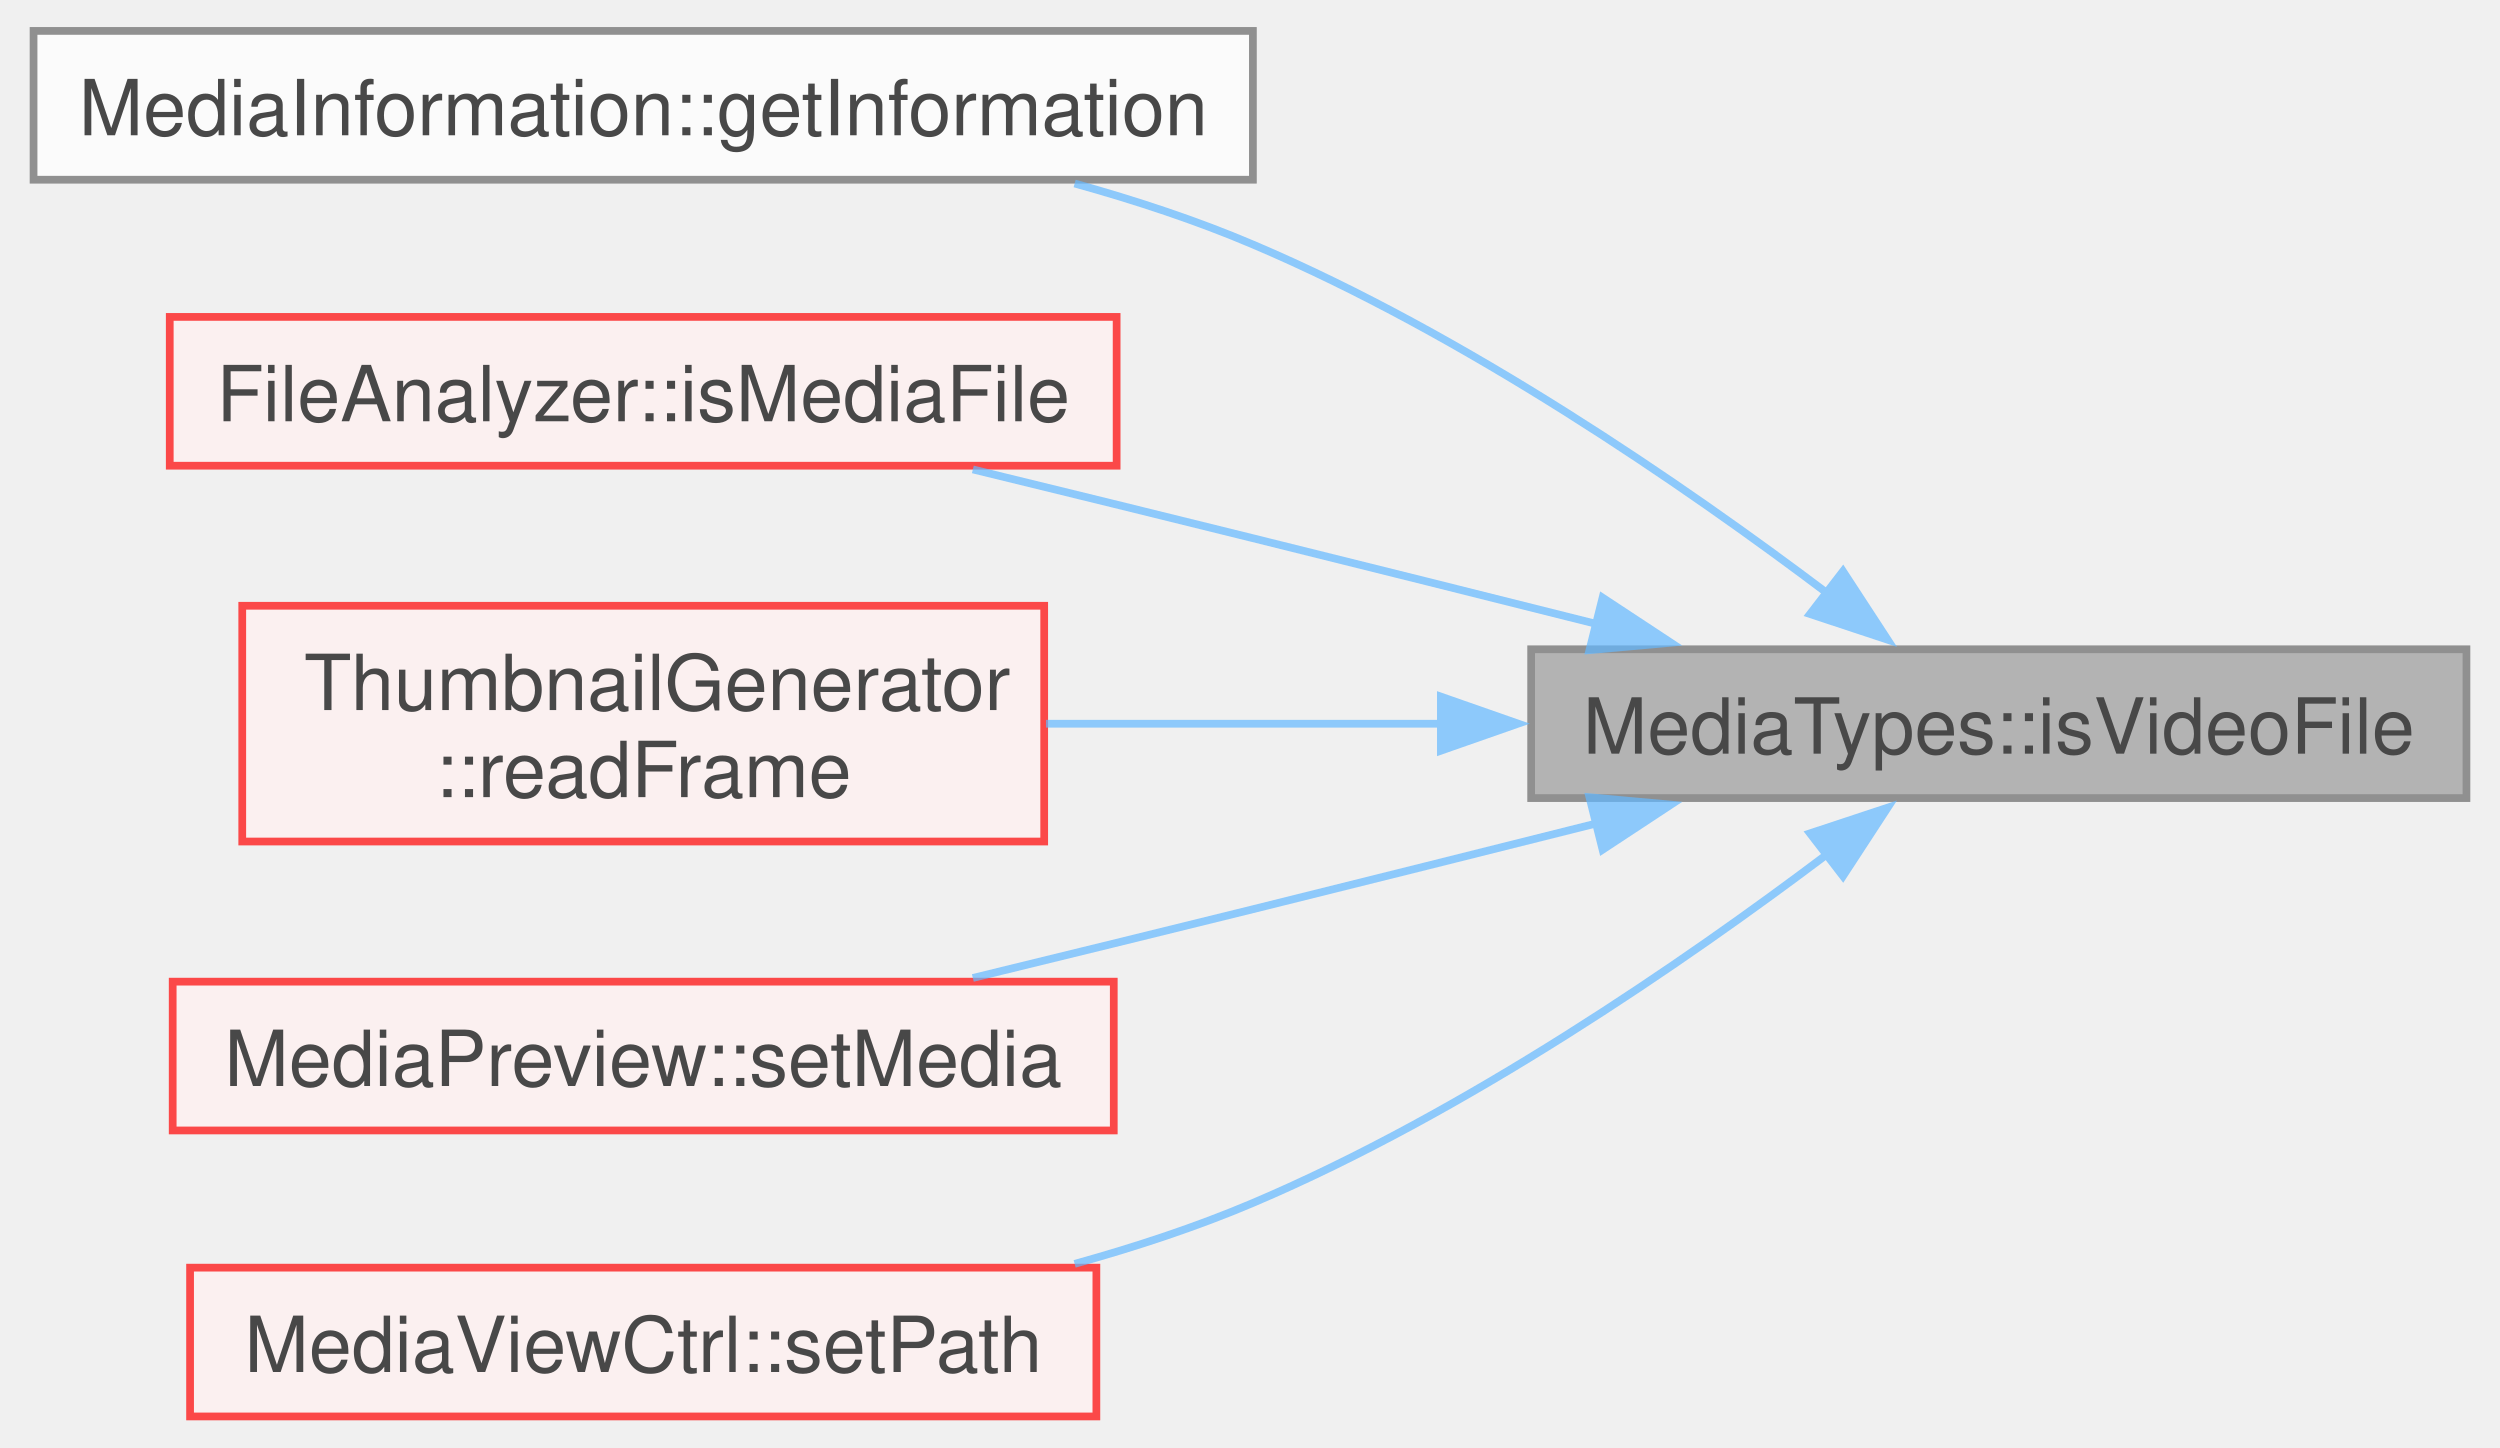
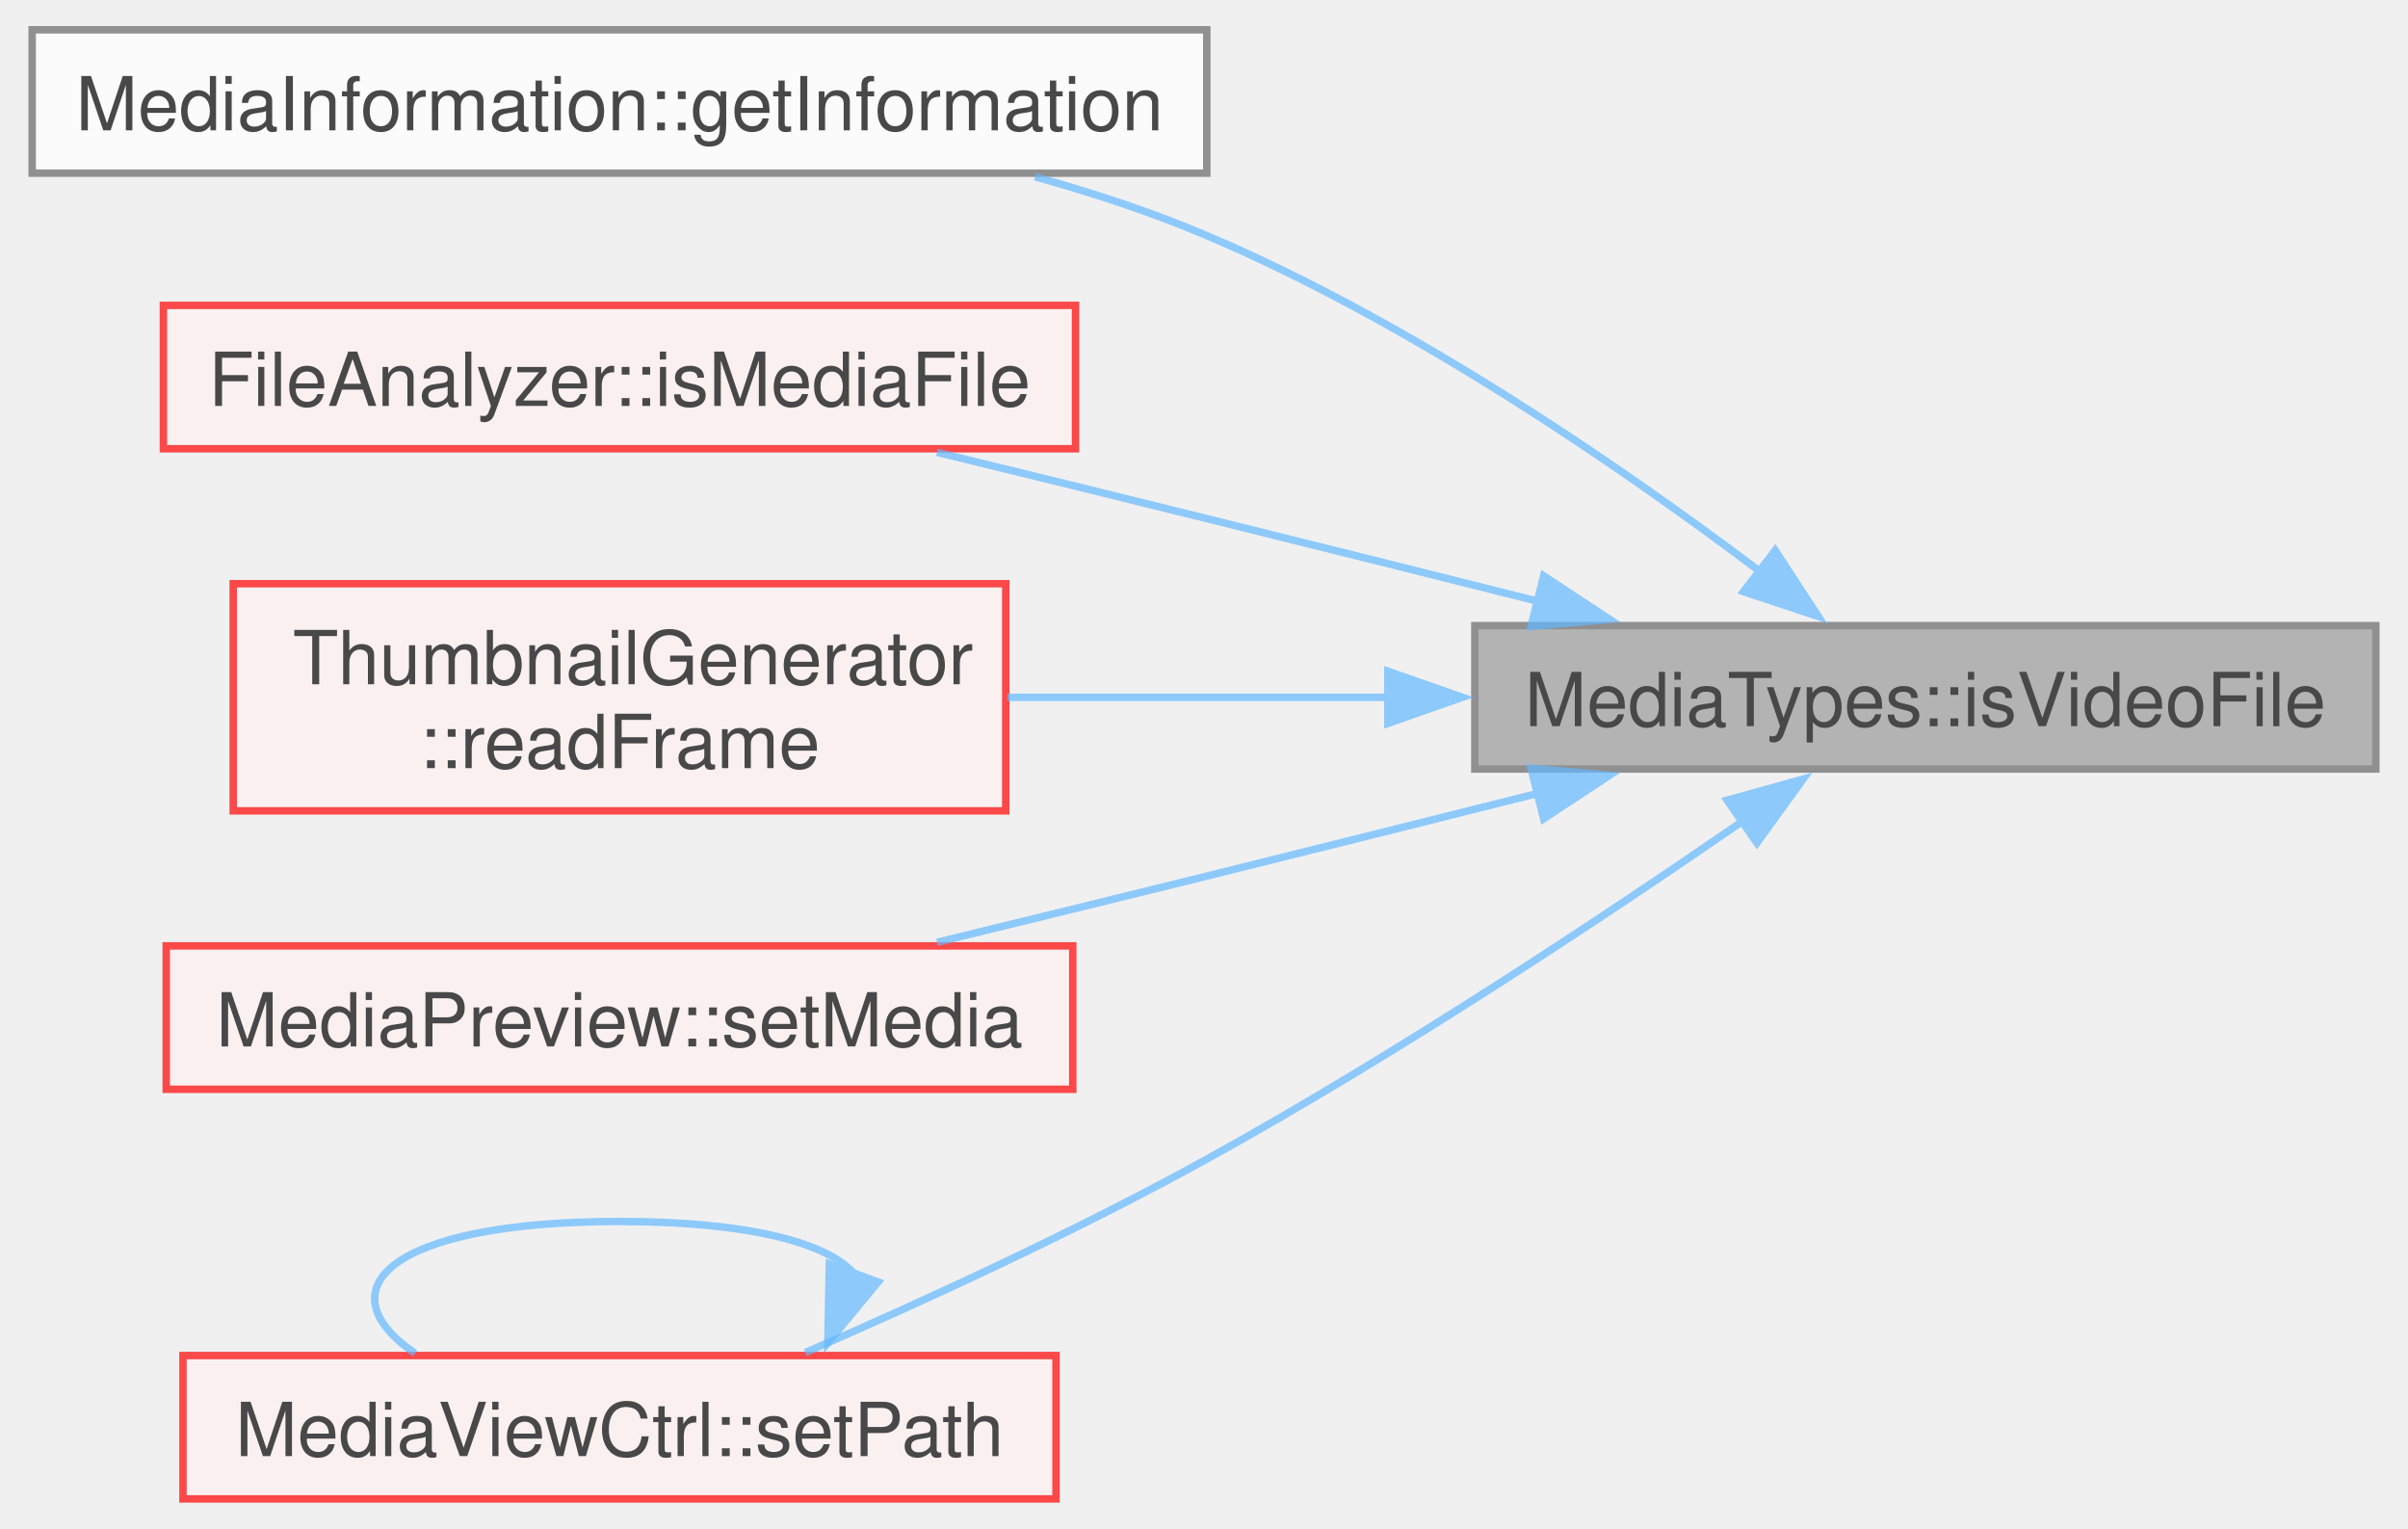
- <svg xmlns="http://www.w3.org/2000/svg" xmlns:xlink="http://www.w3.org/1999/xlink" width="323pt" height="187pt" viewBox="0.00 0.00 322.75 187.25">
+ <svg xmlns="http://www.w3.org/2000/svg" xmlns:xlink="http://www.w3.org/1999/xlink" width="323pt" height="205pt" viewBox="0.00 0.00 322.75 205.25">
  <svg id="main" version="1.1" xml:space="preserve">
    <style type="text/css">
.node, .edge {opacity: 0.7;}
.node.selected, .edge.selected {opacity: 1;}
.edge:hover path { stroke: red; }
.edge:hover polygon { stroke: red; fill: red; }
</style>
    <svg id="graph" class="graph">
-       <g id="graph0" class="graph" transform="scale(1 1) rotate(0) translate(4 183.25)">
+       <g id="graph0" class="graph" transform="scale(1 1) rotate(0) translate(4 201.25)">
        <g id="Node000001" class="node">
          <g id="a_Node000001">
            <a xlink:title=" ">
-               <polygon fill="#999999" stroke="#666666" points="314.75,-99.25 193.75,-99.25 193.75,-80 314.75,-80 314.75,-99.25" />
-               <text text-anchor="middle" x="254.25" y="-85.75" font-family="Helvetica,sans-Serif" font-size="10.00">MediaTypes::isVideoFile</text>
+               <polygon fill="#999999" stroke="#666666" points="314.75,-117.25 193.75,-117.25 193.75,-98 314.75,-98 314.75,-117.25" />
+               <text text-anchor="middle" x="254.25" y="-103.75" font-family="Helvetica,sans-Serif" font-size="10.00">MediaTypes::isVideoFile</text>
            </a>
          </g>
        </g>
        <g id="Node000002" class="node">
          <g id="a_Node000002">
            <a xlink:href="../../d8/d50/class_media_information.html#aab77a8cbe906790ee43dcec11d6ebe18" target="_top" xlink:title=" ">
-               <polygon fill="white" stroke="#666666" points="157.75,-179.25 0,-179.25 0,-160 157.75,-160 157.75,-179.25" />
-               <text text-anchor="middle" x="78.88" y="-165.75" font-family="Helvetica,sans-Serif" font-size="10.00">MediaInformation::getInformation</text>
+               <polygon fill="white" stroke="#666666" points="157.75,-197.25 0,-197.25 0,-178 157.75,-178 157.75,-197.25" />
+               <text text-anchor="middle" x="78.88" y="-183.75" font-family="Helvetica,sans-Serif" font-size="10.00">MediaInformation::getInformation</text>
            </a>
          </g>
        </g>
        <g id="edge1_Node000001_Node000002" class="edge">
          <g id="a_edge1_Node000001_Node000002">
            <a xlink:title=" ">
-               <path fill="none" stroke="#63b8ff" d="M232.05,-106.51C213.47,-120.52 185.2,-139.97 157.75,-151.62 150.47,-154.72 142.57,-157.32 134.69,-159.51" />
-               <polygon fill="#63b8ff" stroke="#63b8ff" points="234.09,-109.35 239.88,-100.48 229.82,-103.81 234.09,-109.35" />
+               <path fill="none" stroke="#63b8ff" d="M232.05,-124.51C213.47,-138.52 185.2,-157.97 157.75,-169.62 150.47,-172.72 142.57,-175.32 134.69,-177.51" />
+               <polygon fill="#63b8ff" stroke="#63b8ff" points="234.09,-127.35 239.88,-118.48 229.82,-121.81 234.09,-127.35" />
            </a>
          </g>
        </g>
        <g id="Node000003" class="node">
          <g id="a_Node000003">
            <a xlink:href="../../de/db8/class_file_analyzer.html#a004f88967bb5ec6246d12cacc1ff8354" target="_top" xlink:title=" ">
-               <polygon fill="#fff0f0" stroke="red" points="140.12,-142.25 17.62,-142.25 17.62,-123 140.12,-123 140.12,-142.25" />
-               <text text-anchor="middle" x="78.88" y="-128.75" font-family="Helvetica,sans-Serif" font-size="10.00">FileAnalyzer::isMediaFile</text>
+               <polygon fill="#fff0f0" stroke="red" points="140.12,-160.25 17.62,-160.25 17.62,-141 140.12,-141 140.12,-160.25" />
+               <text text-anchor="middle" x="78.88" y="-146.75" font-family="Helvetica,sans-Serif" font-size="10.00">FileAnalyzer::isMediaFile</text>
            </a>
          </g>
        </g>
        <g id="edge2_Node000001_Node000003" class="edge">
          <g id="a_edge2_Node000001_Node000003">
            <a xlink:title=" ">
-               <path fill="none" stroke="#63b8ff" d="M202.54,-102.44C188.08,-106.07 172.3,-110.02 157.75,-113.62 146,-116.54 133.24,-119.66 121.52,-122.52" />
-               <polygon fill="#63b8ff" stroke="#63b8ff" points="202.99,-105.93 211.84,-100.1 201.29,-99.14 202.99,-105.93" />
+               <path fill="none" stroke="#63b8ff" d="M202.54,-120.44C188.08,-124.07 172.3,-128.02 157.75,-131.62 146,-134.54 133.24,-137.66 121.52,-140.52" />
+               <polygon fill="#63b8ff" stroke="#63b8ff" points="202.99,-123.93 211.84,-118.1 201.29,-117.14 202.99,-123.93" />
            </a>
          </g>
        </g>
        <g id="Node000005" class="node">
          <g id="a_Node000005">
            <a xlink:href="../../d7/d27/class_thumbnail_generator.html#ac140a6ac8e145da51818e8bc6ae4e97c" target="_top" xlink:title=" ">
-               <polygon fill="#fff0f0" stroke="red" points="130.75,-104.88 27,-104.88 27,-74.38 130.75,-74.38 130.75,-104.88" />
-               <text text-anchor="start" x="35" y="-91.38" font-family="Helvetica,sans-Serif" font-size="10.00">ThumbnailGenerator</text>
-               <text text-anchor="middle" x="78.88" y="-80.12" font-family="Helvetica,sans-Serif" font-size="10.00">::readFrame</text>
+               <polygon fill="#fff0f0" stroke="red" points="130.75,-122.88 27,-122.88 27,-92.38 130.75,-92.38 130.75,-122.88" />
+               <text text-anchor="start" x="35" y="-109.38" font-family="Helvetica,sans-Serif" font-size="10.00">ThumbnailGenerator</text>
+               <text text-anchor="middle" x="78.88" y="-98.12" font-family="Helvetica,sans-Serif" font-size="10.00">::readFrame</text>
            </a>
          </g>
        </g>
        <g id="edge3_Node000001_Node000005" class="edge">
          <g id="a_edge3_Node000001_Node000005">
            <a xlink:title=" ">
-               <path fill="none" stroke="#63b8ff" d="M182.42,-89.62C165.19,-89.62 147.09,-89.62 130.98,-89.62" />
-               <polygon fill="#63b8ff" stroke="#63b8ff" points="182.07,-93.13 192.07,-89.63 182.07,-86.13 182.07,-93.13" />
+               <path fill="none" stroke="#63b8ff" d="M182.42,-107.62C165.19,-107.62 147.09,-107.62 130.98,-107.62" />
+               <polygon fill="#63b8ff" stroke="#63b8ff" points="182.07,-111.13 192.07,-107.63 182.07,-104.13 182.07,-111.13" />
            </a>
          </g>
        </g>
        <g id="Node000007" class="node">
          <g id="a_Node000007">
            <a xlink:href="../../de/d4c/class_media_preview.html#a4aa614d60c4c1c0858ed4cc44016bba3" target="_top" xlink:title=" ">
-               <polygon fill="#fff0f0" stroke="red" points="139.75,-56.25 18,-56.25 18,-37 139.75,-37 139.75,-56.25" />
-               <text text-anchor="middle" x="78.88" y="-42.75" font-family="Helvetica,sans-Serif" font-size="10.00">MediaPreview::setMedia</text>
+               <polygon fill="#fff0f0" stroke="red" points="139.75,-74.25 18,-74.25 18,-55 139.75,-55 139.75,-74.25" />
+               <text text-anchor="middle" x="78.88" y="-60.75" font-family="Helvetica,sans-Serif" font-size="10.00">MediaPreview::setMedia</text>
            </a>
          </g>
        </g>
        <g id="edge4_Node000001_Node000007" class="edge">
          <g id="a_edge4_Node000001_Node000007">
            <a xlink:title=" ">
-               <path fill="none" stroke="#63b8ff" d="M202.54,-76.81C188.08,-73.18 172.3,-69.23 157.75,-65.62 146,-62.71 133.24,-59.59 121.52,-56.73" />
-               <polygon fill="#63b8ff" stroke="#63b8ff" points="201.29,-80.11 211.84,-79.15 202.99,-73.32 201.29,-80.11" />
+               <path fill="none" stroke="#63b8ff" d="M202.54,-94.81C188.08,-91.18 172.3,-87.23 157.75,-83.62 146,-80.71 133.24,-77.59 121.52,-74.73" />
+               <polygon fill="#63b8ff" stroke="#63b8ff" points="201.29,-98.11 211.84,-97.15 202.99,-91.32 201.29,-98.11" />
            </a>
          </g>
        </g>
        <g id="Node000019" class="node">
          <g id="a_Node000019">
            <a xlink:href="../../d3/d07/class_media_view_ctrl.html#aa24ae0b96b7ddfdd731a382f759d429f" target="_top" xlink:title=" ">
              <polygon fill="#fff0f0" stroke="red" points="137.5,-19.25 20.25,-19.25 20.25,0 137.5,0 137.5,-19.25" />
              <text text-anchor="middle" x="78.88" y="-5.75" font-family="Helvetica,sans-Serif" font-size="10.00">MediaViewCtrl::setPath</text>
            </a>
          </g>
        </g>
        <g id="edge5_Node000001_Node000019" class="edge">
          <g id="a_edge5_Node000001_Node000019">
            <a xlink:title=" ">
-               <path fill="none" stroke="#63b8ff" d="M232.05,-72.74C213.47,-58.73 185.2,-39.28 157.75,-27.62 150.47,-24.53 142.57,-21.93 134.69,-19.74" />
-               <polygon fill="#63b8ff" stroke="#63b8ff" points="229.82,-75.44 239.88,-78.77 234.09,-69.9 229.82,-75.44" />
+               <path fill="none" stroke="#63b8ff" d="M229.75,-91.02C210.77,-77.94 183.13,-59.63 157.75,-45.62 140.15,-35.91 119.45,-26.43 103.82,-19.64" />
+               <polygon fill="#63b8ff" stroke="#63b8ff" points="227.63,-93.81 237.84,-96.65 231.63,-88.06 227.63,-93.81" />
+             </a>
+           </g>
+         </g>
+         <g id="edge6_Node000019_Node000019" class="edge">
+           <g id="a_edge6_Node000019_Node000019">
+             <a xlink:title=" ">
+               <path fill="none" stroke="#63b8ff" d="M110.32,-30.32C106.7,-34.37 96.22,-37.25 78.88,-37.25 48.05,-37.25 38.9,-28.15 51.42,-19.54" />
+               <polygon fill="#63b8ff" stroke="#63b8ff" points="113.61,-29.12 106.86,-20.96 107.05,-31.55 113.61,-29.12" />
            </a>
          </g>
        </g>
      </g>
    </svg>
  </svg>
  <style type="text/css">

[data-mouse-over-selected='false'] { opacity: 0.7; }
[data-mouse-over-selected='true']  { opacity: 1.0; }

</style>
</svg>
